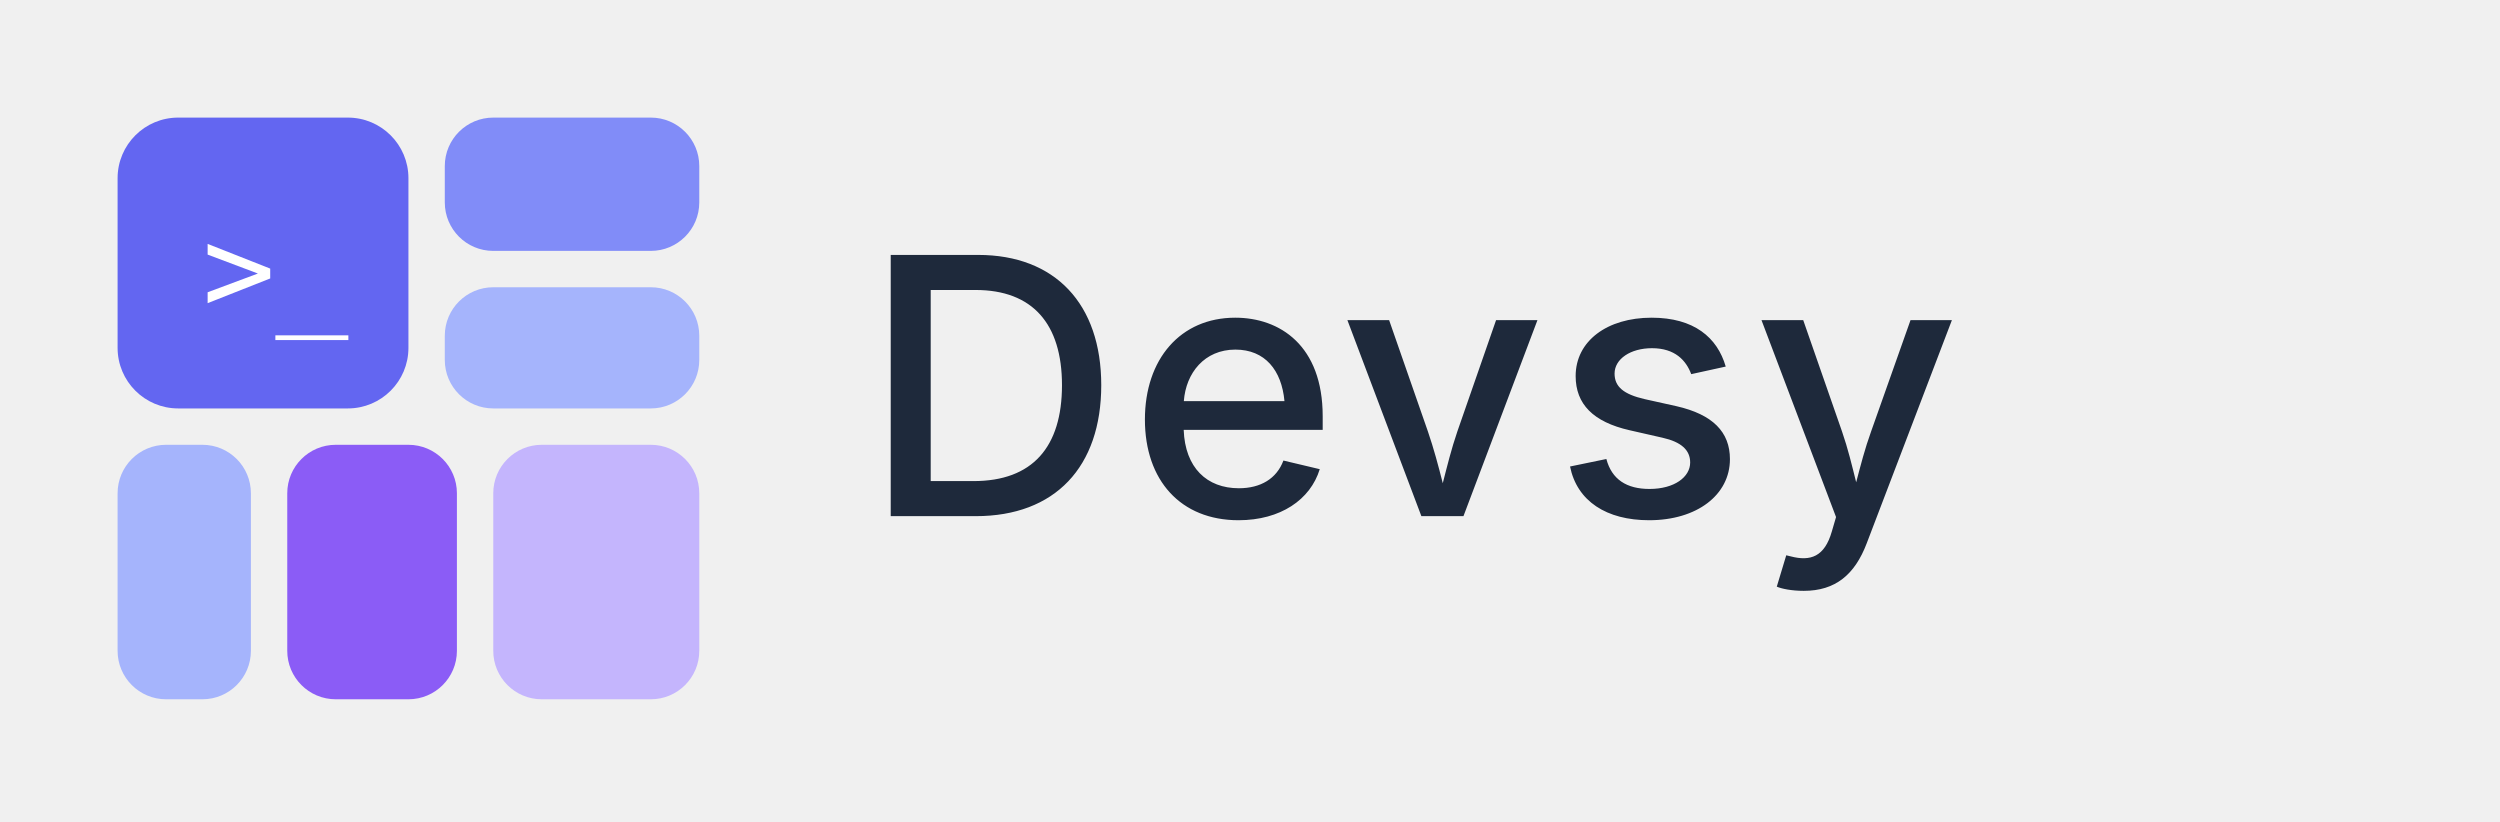
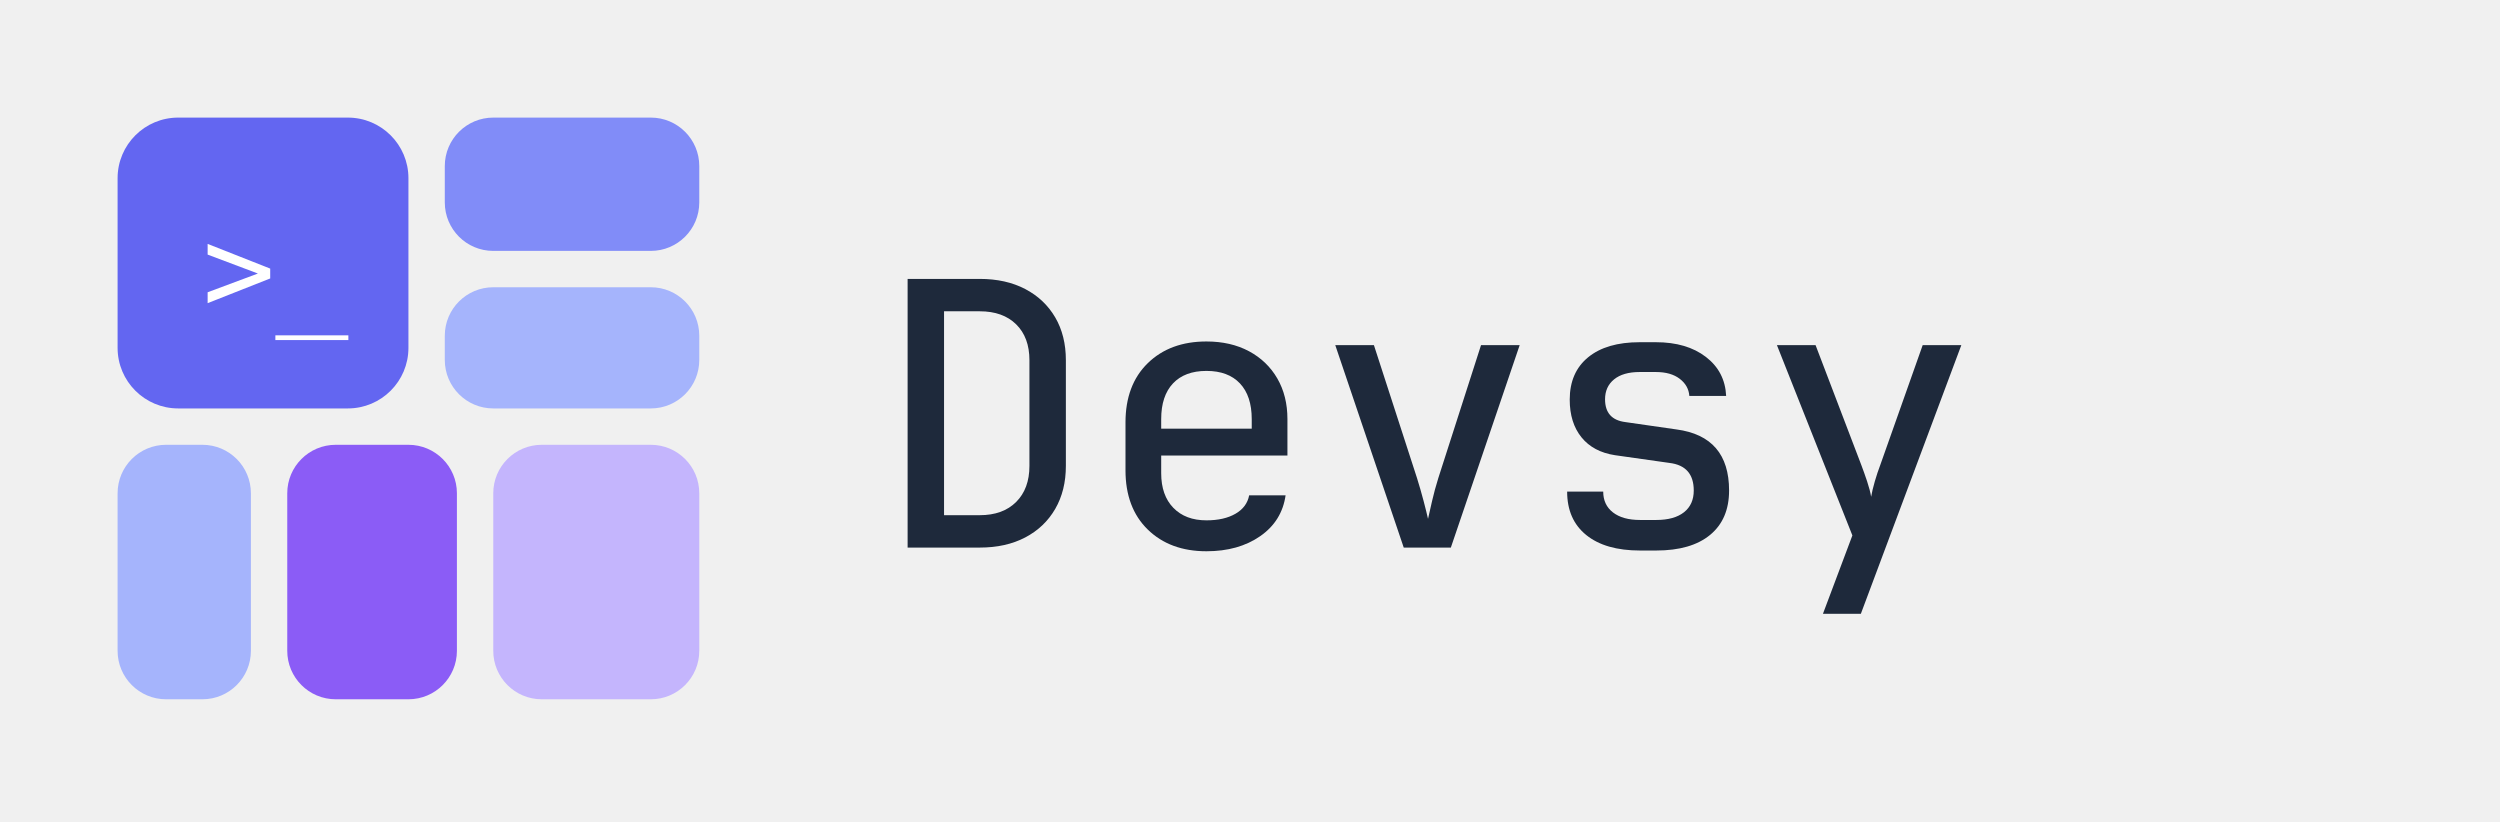
<svg xmlns="http://www.w3.org/2000/svg" width="557" height="183" viewBox="0 0 557 183" fill="none">
  <g transform="translate(10, 10) scale(1.35)">
    <rect x="12" y="12" width="48" height="48" rx="10" fill="#6366F1" />
    <text x="26" y="44" font-family="monospace" font-size="20" fill="white">&gt;_</text>
    <rect x="66" y="12" width="42" height="22" rx="8" fill="#818CF8" />
    <rect x="66" y="40" width="42" height="20" rx="8" fill="#A5B4FC" />
    <rect x="12" y="66" width="22" height="42" rx="8" fill="#A5B4FC" />
    <rect x="40" y="66" width="28" height="42" rx="8" fill="#8B5CF6" />
    <rect x="74" y="66" width="34" height="42" rx="8" fill="#C4B5FD" />
  </g>
-   <text x="192" y="115" font-family="-apple-system, BlinkMacSystemFont, 'Segoe UI', system-ui, sans-serif" font-size="80" font-weight="500" fill="#1E293B" letter-spacing="0.02em">Devsy</text>
+   <g transform="translate(195, 62) scale(1, 1)" fill="#1E293B">
+     <path d="M88 0V730H284Q355 730 407.5 702.5Q460 675 489.0 625.5Q518 576 518 509V222Q518 155 489.0 105.0Q460 55 407.5 27.5Q355 0 284 0ZM187 88H284Q347 88 383.0 124.0Q419 160 419 222V509Q419 571 383.0 606.5Q347 642 284 642H187Z" transform="translate(0, 60) scale(0.082, -0.082)" />
+     <path d="M300 -10Q201 -10 140.5 49.0Q80 108 80 210V340Q80 442 140.5 501.0Q201 560 300 560Q366 560 415.5 533.5Q465 507 492.5 459.5Q520 412 520 349V250H177V202Q177 142 210.0 108.0Q243 74 300 74Q348 74 379.0 92.0Q410 110 416 142H515Q505 72 446.0 31.0Q387 -10 300 -10ZM177 349V323H423V349Q423 412 391.0 446.0Q359 480 300 480Q241 480 209.0 446.0Q177 412 177 349Z" transform="translate(49.2, 60) scale(0.082, -0.082)" />
+     <path d="M236 0 50 550H155L272 189Q282 157 290.0 126.5Q298 96 302 78Q306 96 313.0 126.5Q320 157 330 189L446 550H551L364 0Z" transform="translate(98.4, 60) scale(0.082, -0.082)" />
+     <path d="M278 -8Q184 -8 132.0 34.0Q80 76 80 152H178Q178 116 204.5 95.5Q231 75 278 75H322Q371 75 397.5 96.0Q424 117 424 155Q424 222 358 230L210 251Q151 260 119.0 299.5Q87 339 87 402Q87 476 137.0 517.0Q187 558 277 558H321Q405 558 457.0 518.0Q509 478 512 412H412Q410 440 386.0 458.5Q362 477 321 477H277Q232 477 207.5 457.0Q183 437 183 403Q183 348 238 341L377 321Q520 302 520 155Q520 77 468.5 34.5Q417 -8 322 -8Z" transform="translate(147.6, 60) scale(0.082, -0.082)" />
+     <path d="M175 -180 255 33 50 550H155L279 225Q287 204 295.0 180.0Q303 156 306 138Q309 156 316.0 180.0Q323 204 331 225L446 550H551L278 -180Z" transform="translate(196.8, 60) scale(0.082, -0.082)" />
+   </g>
</svg>
